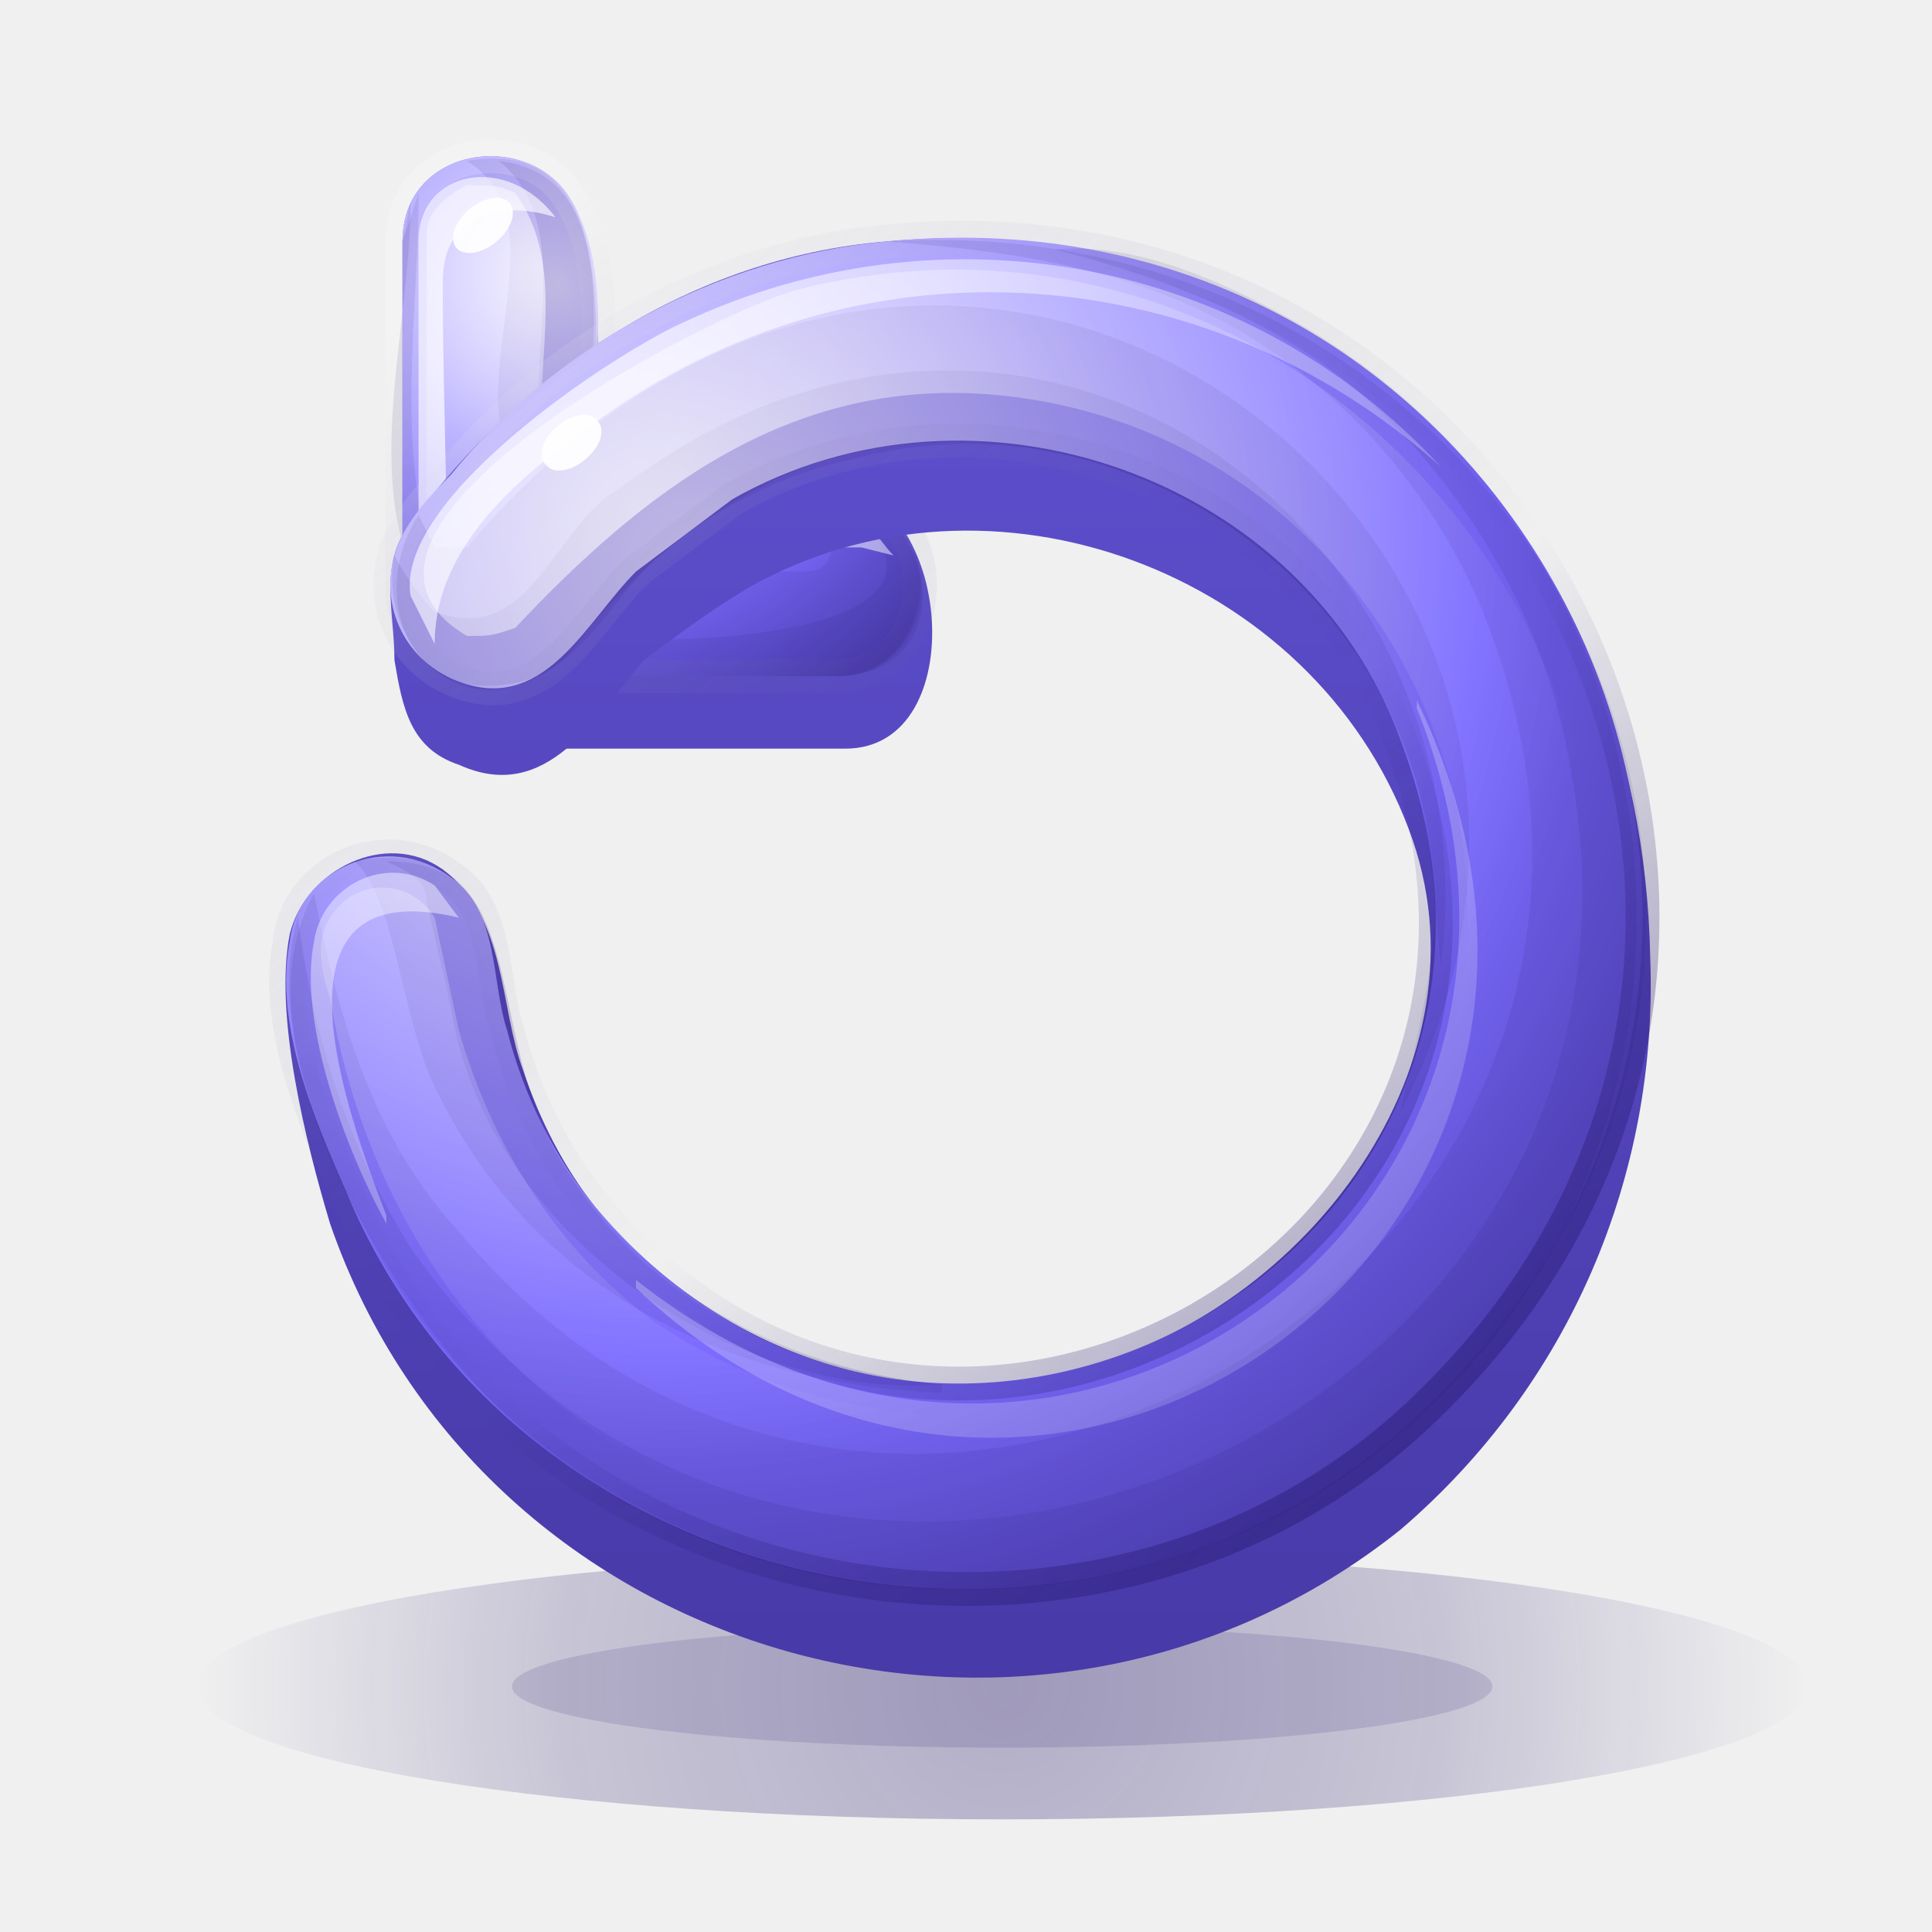
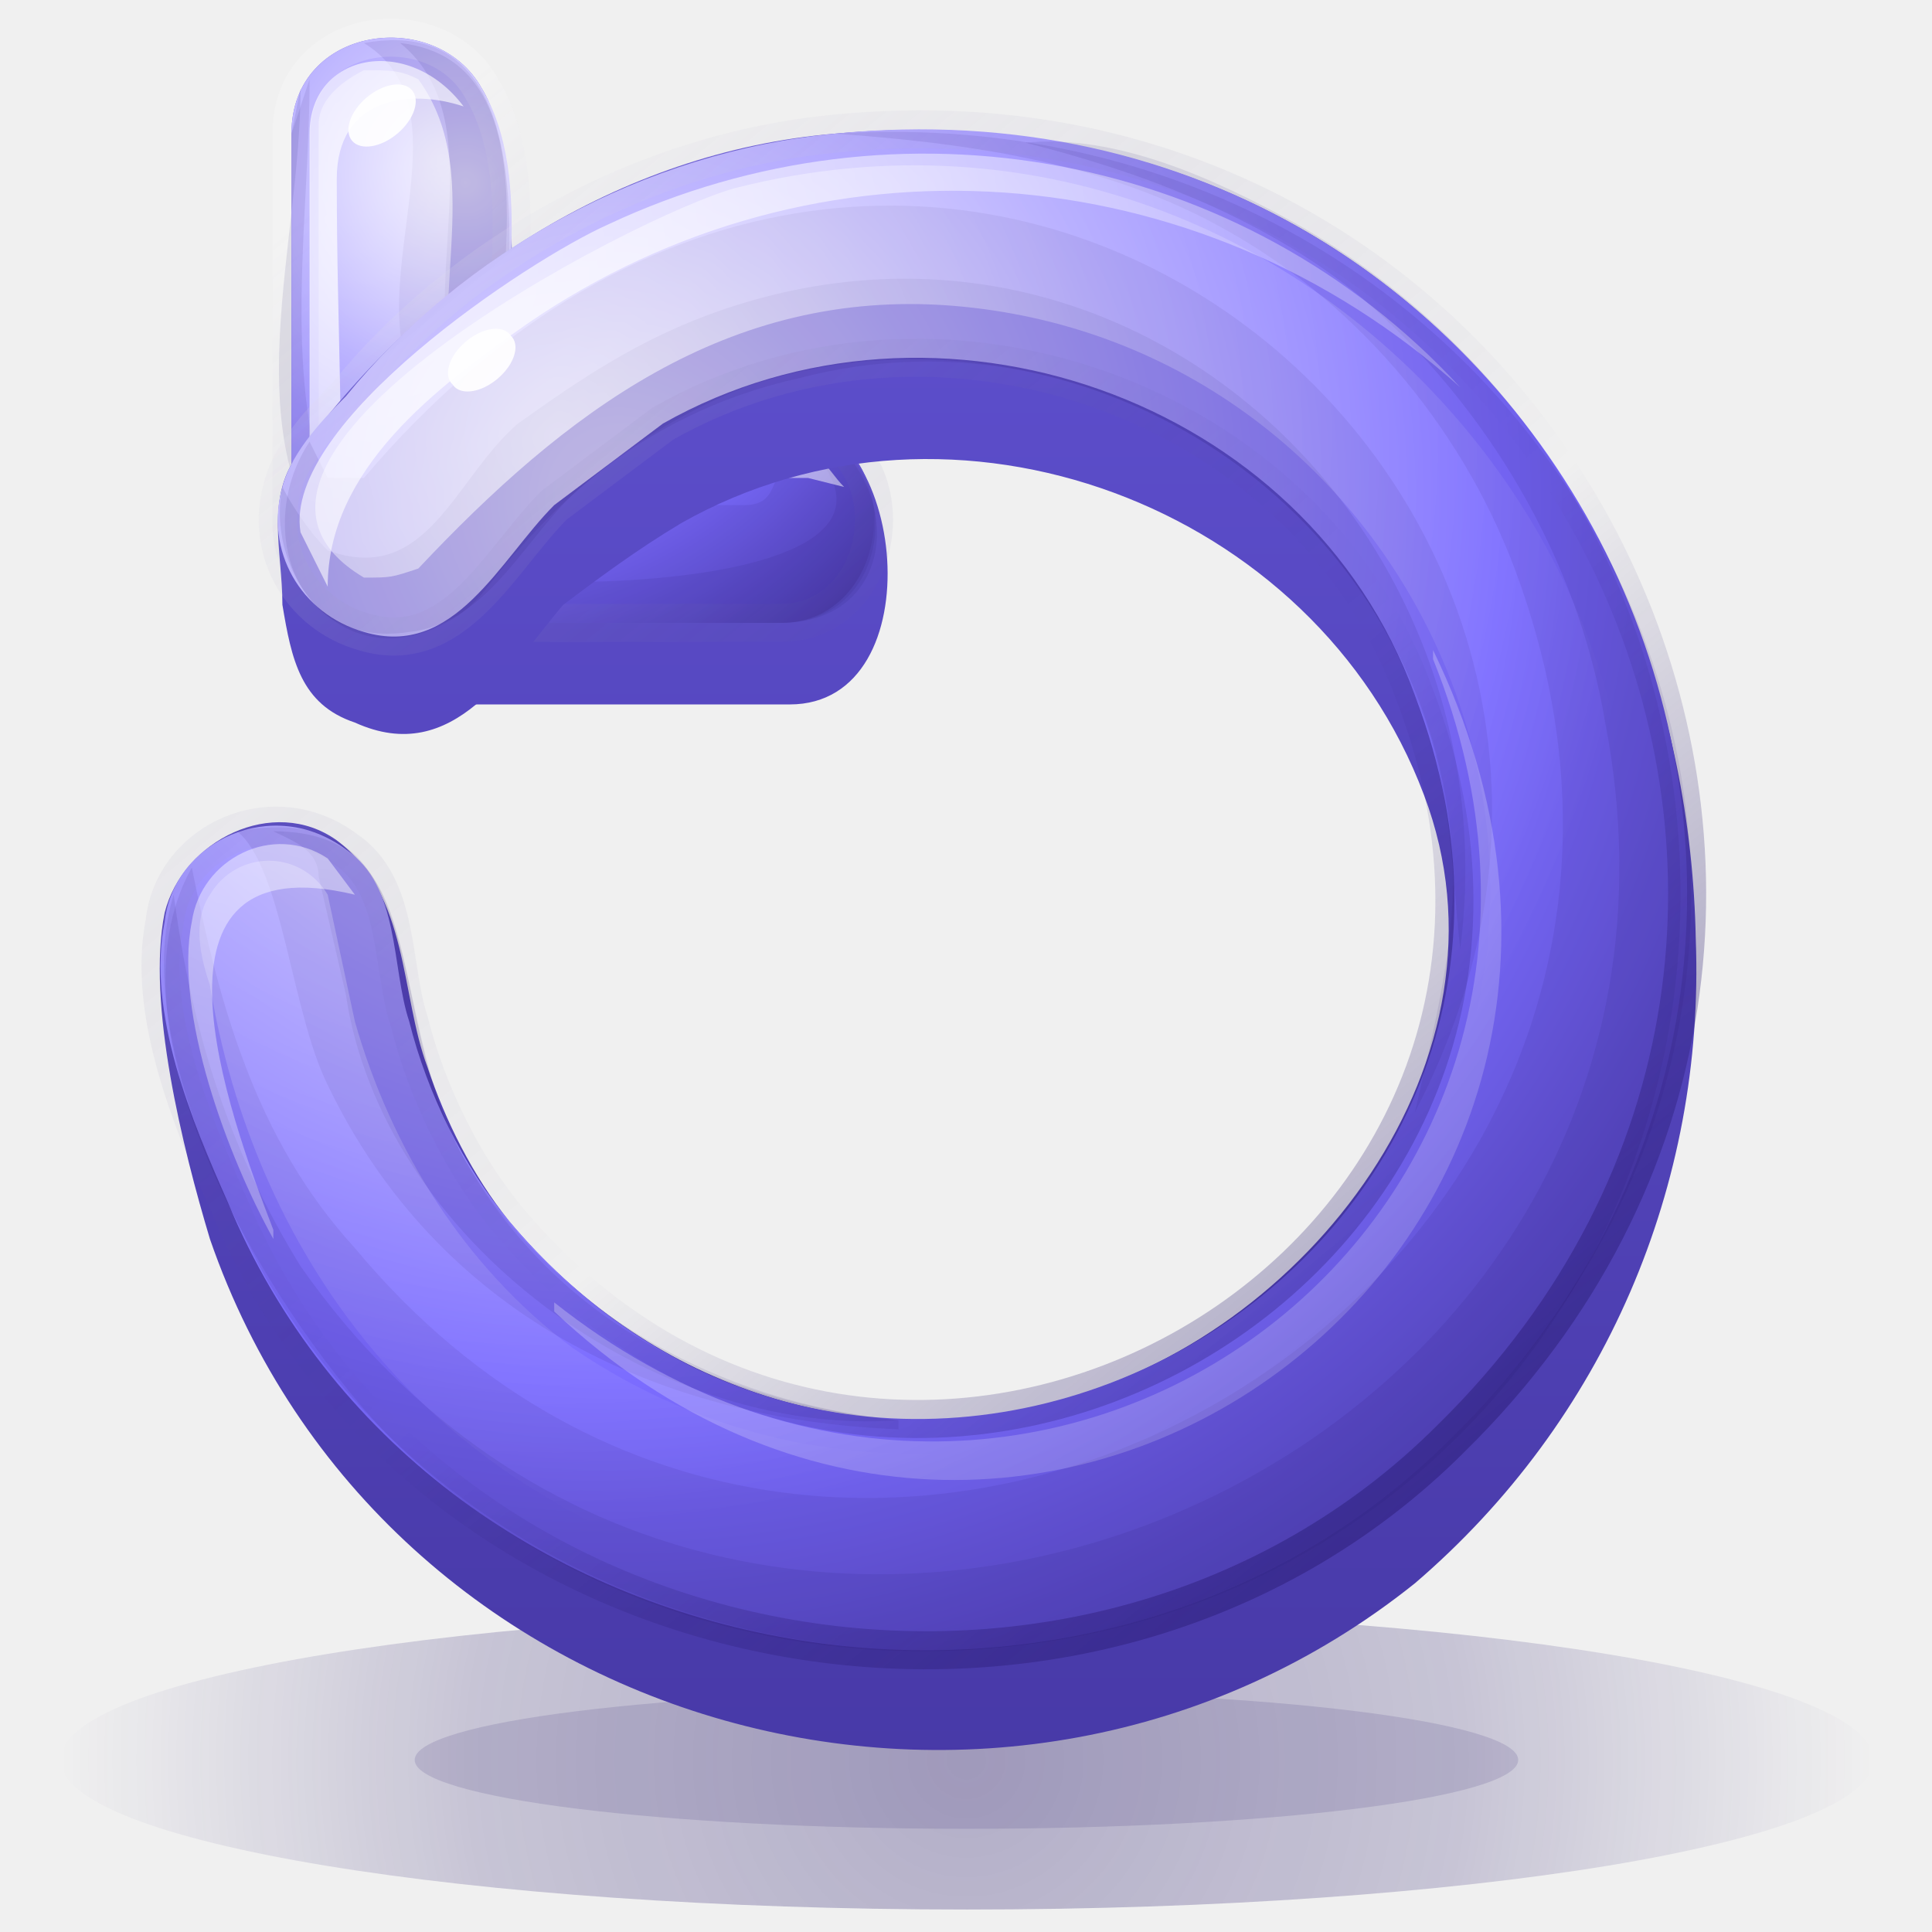
- <svg xmlns="http://www.w3.org/2000/svg" width="24" height="24" viewBox="0 0 24 24">
+ <svg xmlns="http://www.w3.org/2000/svg" width="21.324" height="21.324" viewBox="1.783 1.525 21.324 21.324">
  <g fill="none">
    <defs>
      <radialGradient id="SVG2ZT9oWNb" cx="12.45" cy="20.95" r="10" gradientUnits="userSpaceOnUse">
        <stop offset="0" stop-color="#24166b" stop-opacity=".3" />
        <stop offset=".55" stop-color="#24166b" stop-opacity=".2" />
        <stop offset="1" stop-color="#24166b" stop-opacity="0" />
      </radialGradient>
      <radialGradient id="SVGDgMwAezj" cx="6.92" cy="3.54" r="8.24" gradientUnits="userSpaceOnUse">
        <stop offset="0" stop-color="#e3deff" />
        <stop offset=".5" stop-color="#7b6cff" />
        <stop offset="1" stop-color="#24166b" />
      </radialGradient>
      <radialGradient id="SVGvbGvlb6o" cx="6.66" cy="3.28" r="4.61" gradientUnits="userSpaceOnUse">
        <stop offset="0" stop-color="#fff" stop-opacity=".6" />
        <stop offset=".5" stop-color="#fff" stop-opacity=".22" />
        <stop offset="1" stop-color="#fff" stop-opacity="0" />
      </radialGradient>
      <radialGradient id="SVGMSkITckV" cx="6" cy="4.5" r="19" gradientUnits="userSpaceOnUse">
        <stop offset="0" stop-color="#fff" />
        <stop offset=".55" stop-color="#fff" stop-opacity=".4" />
        <stop offset="1" stop-color="#fff" stop-opacity=".12" />
      </radialGradient>
      <radialGradient id="SVG67ZMTbhh" cx="8.61" cy="7.01" r="19.57" gradientUnits="userSpaceOnUse">
        <stop offset="0" stop-color="#e3deff" />
        <stop offset=".5" stop-color="#7b6cff" />
        <stop offset="1" stop-color="#24166b" />
      </radialGradient>
      <radialGradient id="SVGyumkhcuj" cx="7.94" cy="6.34" r="12.02" gradientUnits="userSpaceOnUse">
        <stop offset="0" stop-color="#fff" stop-opacity=".6" />
        <stop offset=".5" stop-color="#fff" stop-opacity=".22" />
        <stop offset="1" stop-color="#fff" stop-opacity="0" />
      </radialGradient>
      <linearGradient id="SVG8ofOEezM" x1="0" x2="0" y1="-18.33" y2="48.33" gradientUnits="userSpaceOnUse">
        <stop offset="0" stop-color="#7b6cff" />
        <stop offset="1" stop-color="#24166b" />
      </linearGradient>
      <linearGradient id="SVGXTo3ybfg" x1="5" x2="19" y1="4" y2="21" gradientUnits="userSpaceOnUse">
        <stop offset="0" stop-color="#fff" stop-opacity=".18" />
        <stop offset=".5" stop-color="#24166b" stop-opacity="0" />
        <stop offset="1" stop-color="#24166b" stop-opacity=".6" />
      </linearGradient>
    </defs>
    <path fill="url(#SVG2ZT9oWNb)" d="M2.45 20.95a10 1.65 0 1 0 20.01 0a10 1.65 0 1 0-20.01 0" class="wm-shadow" />
    <path fill="#24166b" fill-opacity=".13" d="M6.36 20.95a6.09.76 0 1 0 12.18 0a6.09.76 0 1 0-12.18 0" class="wm-shadow" />
    <path fill="url(#SVG8ofOEezM)" d="M5 3v4.7c0 .7.4 1.6 1.2 1.6h4.3c1.6 0 1.3-3.2-.1-3.2h-3c0-.3.2-2.8-.3-3.6C6.6 1.6 5 1.8 5 3" class="wm-a" />
    <path fill="url(#SVGDgMwAezj)" stroke="url(#SVGXTo3ybfg)" stroke-linejoin="round" stroke-width=".42" d="M5 3v4.3c0 .6.5 1.1 1.1 1.1h4.3c1.1 0 1.4-1.6.5-2.1c-1-.6-2.6-.2-3.6-.2c0-1 .4-2.6-.2-3.6C6.6 1.6 5 1.8 5 3z" class="wm-a" />
    <path fill="#24166b" fill-opacity=".1" d="M6.2 2c1.1.9.1 2.8.7 4.1l.3.1c0-1.1.8-4-1-4.2m-1.1.5L5 3v4.3c0 .6.5 1.1 1.1 1.1h4.3c1.4 0 1.4-1.8.1-2.3l-.1.1c2.6 2-3.8 2-5 1.4c-1-1.4-.3-3.4-.3-5.1" class="wm-a" />
    <path fill="#24166b" fill-opacity=".09" d="M5.8 2c1.3.8-.3 3 .8 4.1l.6.1l.1-.1c0-1 .7-4.5-1.5-4.1m-.6.4L5 3v4.3c0 .7.6 1.1 1.2 1.1h4.2c1.5 0 1.4-2.5-.4-2.2l.3.2l.1.3c-.1.2-.1.4-.4.4H5.8L5.4 7c-.5-1.4-.2-3.1-.2-4.6" class="wm-a" />
    <path fill="url(#SVGvbGvlb6o)" d="M5.8 2.3c-.2.1-.5.3-.5.6v4.3l.2.4c.2.2.3.3.6.3h4.1c.7 0 1-1 .4-1.3c-1.1-.6-2.6.2-3.7-.3c-.5-1.3.3-2.8-.5-3.9c-.2-.1-.3-.1-.6-.1" class="wm-shine" />
    <path fill="url(#SVGMSkITckV)" fill-opacity=".72" d="M5.2 3v4.3c0 .3.2.4.3.6c.1-1.4 0-2.6 0-4.4c0-.9.8-1 1.4-.8c-.6-.8-1.7-.6-1.7.3m2.2 3.4h-.1v.2c.1.1.1.2.3.2h3.1l.4.1c-.2-.2-.3-.5-.7-.5z" class="wm-shine" />
    <path fill="#fff" fill-opacity=".92" d="M5.67 3.08a.43.26-40 1 0 .66-.56a.43.26-40 1 0-.66.56" class="wm-shine" />
    <path fill="url(#SVG8ofOEezM)" d="M11 3c-2.4.2-4.5 1.6-5.9 3.5c-.4.5-.2 1.1-.2 1.7c.1.6.2 1.1.8 1.3c1.1.5 1.7-.6 2.3-1.3c.4-.3.8-.6 1.3-.9c3-1.7 7-.2 8.2 3c1.1 2.9-1.3 6-4.1 6.7c-2.2.6-4.5-.2-6-2c-.4-.5-.7-1.1-.9-1.7c-.3-.8-.2-1.9-1-2.5c-.7-.5-1.7 0-1.9.8c-.2 1 .2 2.6.5 3.6c1.9 5.5 8.8 7.4 13.3 3.8c2.1-1.8 3.2-4.4 3.1-7.1c-.1-5.3-4-9.4-9.5-8.9" class="wm-k" />
    <path fill="url(#SVG67ZMTbhh)" stroke="url(#SVGXTo3ybfg)" stroke-linejoin="round" stroke-width=".42" d="M11 3c-2.1.2-4.1 1.3-5.4 2.9c-.2.2-.6.6-.7 1c-.2.7.2 1.4.9 1.6c1 .3 1.5-.8 2.1-1.4l1.2-.9c3-1.7 7.1-.3 8.3 3c2.4 6.3-5.7 10.9-10 5.8c-.5-.6-.9-1.4-1.1-2.2c-.2-.6-.1-1.5-.7-1.9c-.8-.6-1.9-.1-2 .8c-.2 1 .3 2.2.7 3.1c2.2 5.3 9.5 6.6 13.5 2.6C23.6 11.7 19 2.2 11 3z" class="wm-k" />
    <path fill="#24166b" fill-opacity=".1" d="M13.1 3.1c1.2.3 2.6.8 3.7 1.7c1.4 1.2 2.4 2.9 2.7 4.7c1.6 8.3-9.5 13-14.4 6c-.8-1.3-1.2-2.6-1.4-4.1c-.4 1.3.4 3.1 1 4.2c2.5 4.4 8.7 5.5 12.6 2.3c4.5-3.7 3.9-11-1.2-13.9c-.9-.5-2-1-3-.9M5.4 7.6c-.2-.2-.4-.5-.5-.7c-.2 1 .7 2.1 1.8 1.5c.4-.2.5-.5.8-.8c.7-.8 1.5-1.4 2.5-1.8c2.9-1 6.3.5 7.4 3.4c.4.9.4 1.9.5 2.8c.6-4.7-3.7-8.7-8.3-7c-.8.3-1.4.7-2.1 1.2c-.7.6-1 1.8-2.1 1.4m-.6 3.1c.2.1.5.2.5.5l.3 1.3c.4 2.7 3.4 4.9 6.1 4.7c-2-.2-3.8-1.2-4.8-2.9c-.9-1.6-.3-3.6-2.1-3.6" class="wm-k" />
    <path fill="#24166b" fill-opacity=".09" d="M11 3c1.4.1 2.9.3 4.2 1c1.5.8 2.7 2.2 3.3 3.8c3 8-7.4 14-12.8 7.5c-1.1-1.2-1.5-2.7-1.8-4.2c-1 1.8.8 4.8 2.1 6.2c3.1 3.2 8.6 3.3 11.8.1C23.7 11.6 19 2.5 11 3M5.8 6.8h-.4l-.2-.4c-.6.9-.2 2.3 1.1 2.1c.9-.1 1.3-1.1 1.9-1.6q1.05-.9 2.4-1.2c3.4-.9 6.9 1.6 7.2 5.1c.1 1-.2 2.1-.4 3c3.7-7.1-5.5-14.2-11.6-7m-1.4 3.9c.5.4.6 2 1 2.8c1.2 2.5 3.6 3.7 6.3 3.8v-.1c-2-.2-3.8-1.1-4.8-2.9c-.9-1.6-.3-4-2.5-3.6" class="wm-k" />
    <path fill="url(#SVGyumkhcuj)" d="M5.8 7.9c.3 0 .3 0 .6-.1C8 6.1 9.8 4.7 12.3 4.9c4.9.4 7.6 6 4.8 10c-2 2.9-6.1 3.5-9 1.5c-1.2-.9-2-2.2-2.4-3.6l-.3-1.4c-.3-.5-1-.5-1.3 0c-.2.3-.1.7 0 1c.4 2.4 1.7 4.5 3.8 5.7c3.7 2.2 8.6.8 10.8-2.9c3.6-6-2.1-13.3-8.8-11.6c-1.1.3-6.3 3-4.1 4.3" class="wm-shine" />
    <path fill="url(#SVGMSkITckV)" fill-opacity=".72" d="M5.4 8c0-1.3 1.2-2.2 2.2-2.9c3.2-2.2 7.4-1.9 10.3.7c-2.4-2.6-6.2-3.3-9.4-1.8c-.9.4-3.6 2.2-3.4 3.4zm12.2.7v.1c2.5 6.2-4.4 11.3-9.7 7.1v.1c5.2 4.9 12.9-.7 9.7-7.3M4.8 15.2v-.1c-.5-1.3-1.6-4.3.9-3.7l-.3-.4c-.6-.4-1.4 0-1.5.7c-.2 1 .4 2.6.9 3.5" class="wm-shine" />
    <path fill="#fff" fill-opacity=".92" d="M6.78 5.77a.42.25-40 1 0 .64-.54a.42.25-40 1 0-.64.54" class="wm-shine" />
  </g>
</svg>
